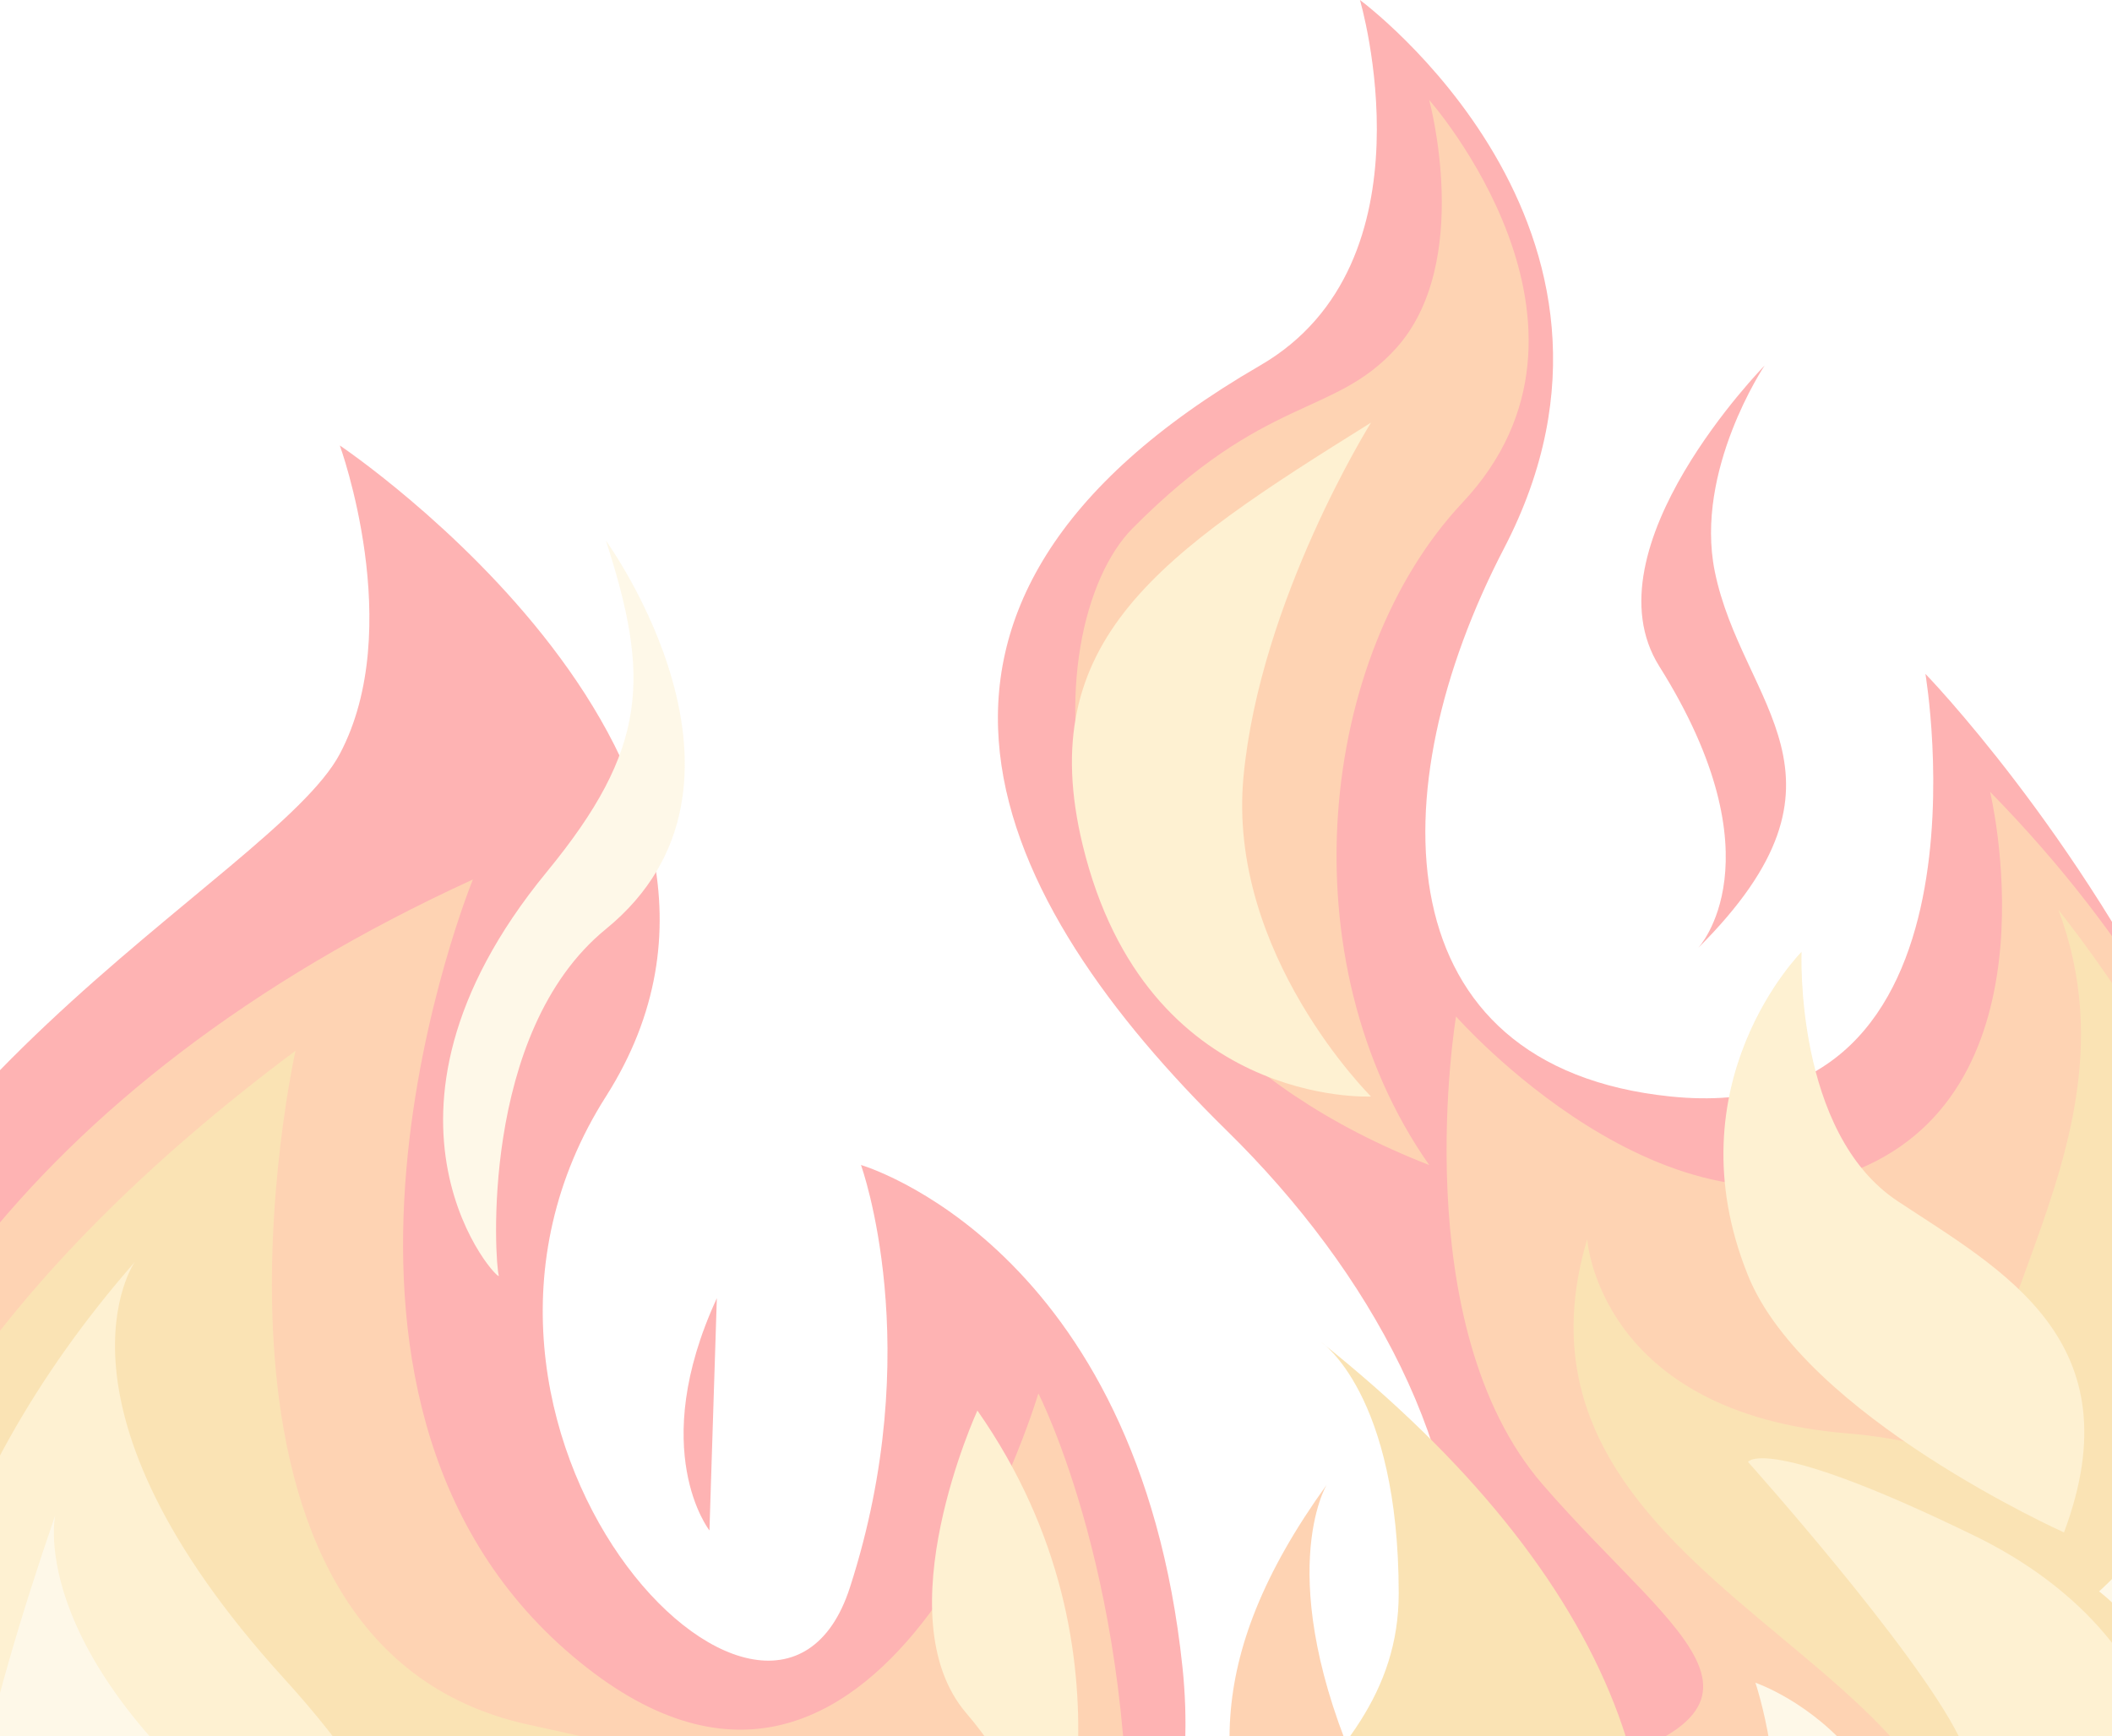
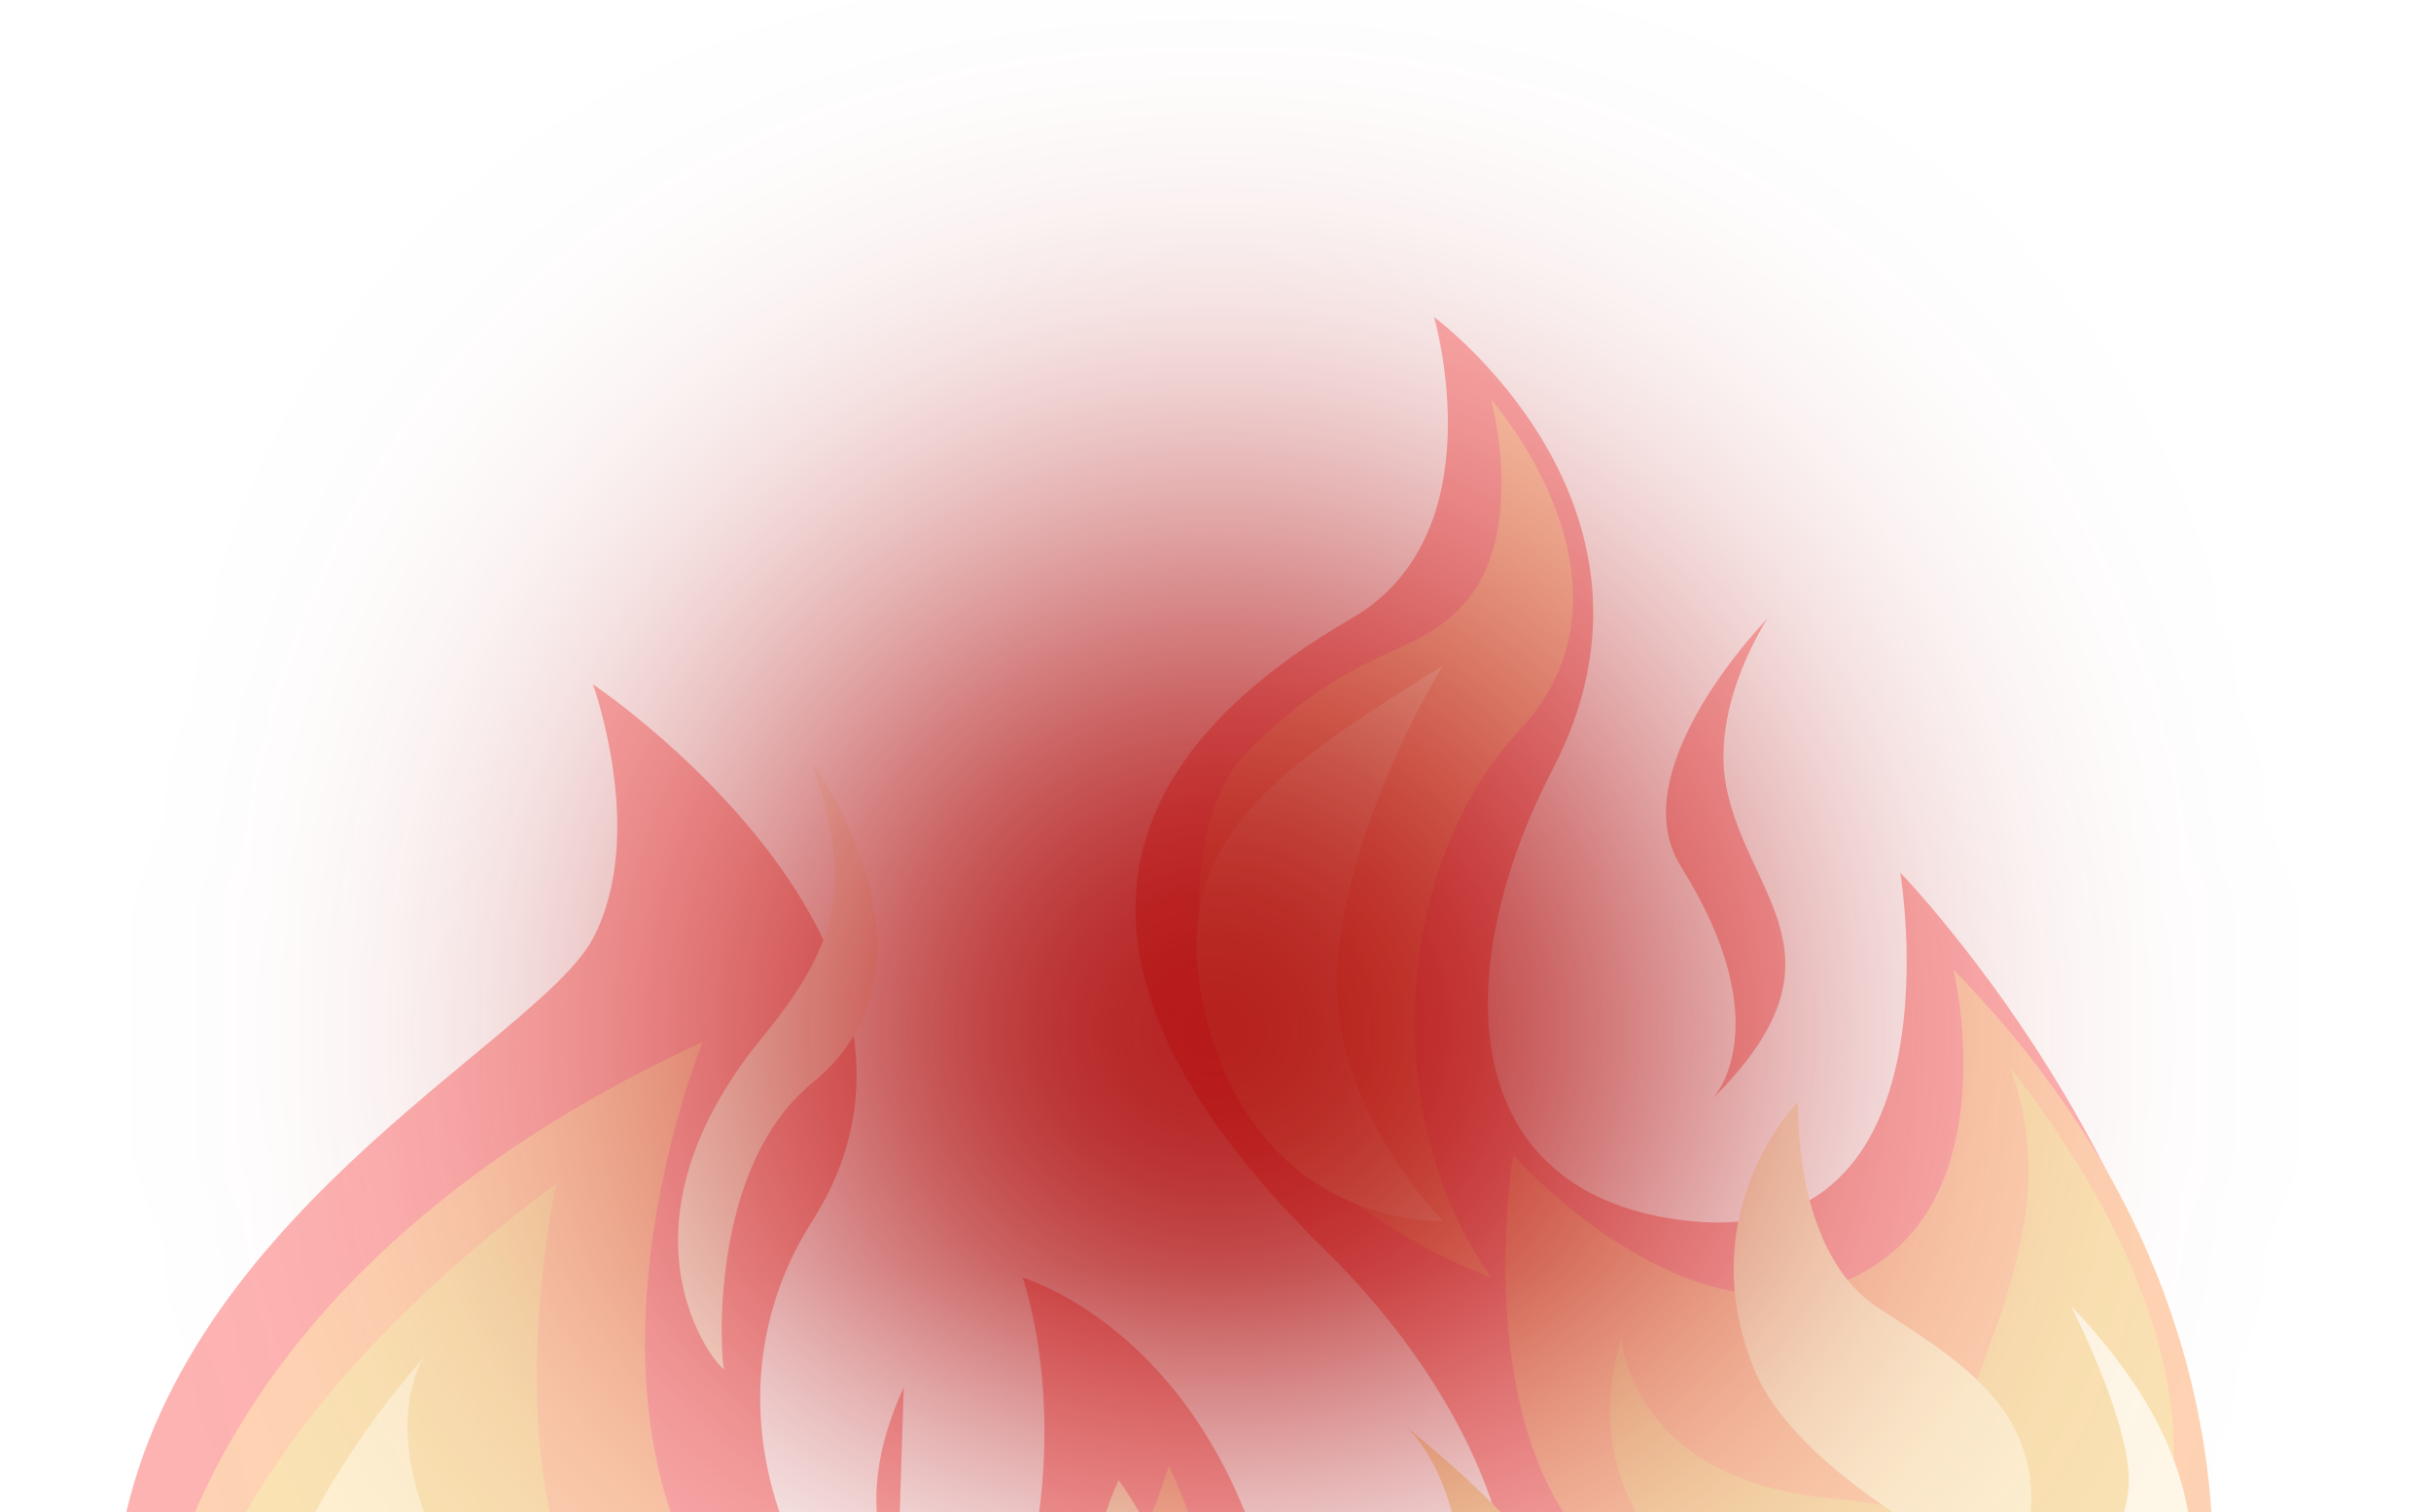
- <svg xmlns="http://www.w3.org/2000/svg" width="768" height="631" viewBox="0 0 768 631" fill="none">
+ <svg xmlns="http://www.w3.org/2000/svg" width="1158" height="720" viewBox="0 0 1158 720" fill="none">
  <g opacity="0.3">
-     <path d="M236.47 843.132C-61.811 843.132 -99.409 647.081 -86.086 548.258C-65.926 398.732 99.384 319.828 123.574 274.147C147.767 228.443 123.574 161.997 123.574 161.997C123.574 161.997 296.95 278.3 220.342 398.732C143.737 519.188 280.822 664.561 309.045 577.328C337.27 490.118 313.077 423.649 313.077 423.649C313.077 423.649 413.875 452.719 430.003 606.397C446.13 760.076 276.787 843.132 236.47 843.132Z" fill="#FC0001" />
-     <path d="M458.235 132.895C306.635 220.741 361.468 328.104 446.137 411.182C550.596 513.653 591.289 676.996 365.499 747.601C191.2 802.114 264.701 851.442 264.701 851.442C264.701 851.442 661.341 938.726 800.949 689.444C921.911 473.471 700.151 245.051 700.151 245.051C700.151 245.051 728.375 411.182 607.418 398.734C503.262 387.997 500.848 287.996 546.938 199.367C607.418 83.078 494.522 -0 494.522 -0C494.522 -0 522.746 95.526 458.235 132.895Z" fill="#FC0001" />
-     <path d="M171.961 319.824C-154.628 469.342 -122.374 776.678 67.129 847.287C256.632 917.896 405.811 801.602 409.845 689.469C413.876 577.336 377.588 506.727 377.588 506.727C377.588 506.727 321.141 697.769 208.247 602.259C95.353 506.727 171.961 319.824 171.961 319.824Z" fill="#FB6D01" />
-     <path d="M519.708 423.662C370.527 365.527 376.691 227.592 411.854 192.115C460.238 143.31 484.927 151.743 507.613 126.71C535.835 95.546 519.708 36.369 519.708 36.369C519.708 36.369 592.286 118.398 531.805 182.785C479.649 238.279 467.294 348.903 519.708 423.662Z" fill="#FB6D01" />
-     <path d="M723.673 287.962C933.335 501.857 819.096 776.673 667.899 828.586C516.699 880.5 492.507 878.435 434.045 845.195C375.58 811.978 450.173 672.845 557.019 647.91C663.866 622.996 611.451 598.083 561.053 539.93C510.65 481.777 529.466 369.645 529.466 369.645C529.466 369.645 606.746 457.567 679.324 423.646C748.527 391.291 723.673 287.962 723.673 287.962Z" fill="#FB6D01" />
-     <path d="M577.161 450.667C538.859 579.427 736.425 604.35 710.216 704.022C684.007 803.694 492.492 828.617 492.492 828.617C492.492 828.617 727.182 875.817 798.918 720.637C859.396 589.795 748.518 527.498 671.911 521.272C581.277 513.897 577.161 450.667 577.161 450.667Z" fill="#EFA204" />
-     <path d="M748.531 330.892C885.619 506.018 796.039 618.755 739.123 562.779C682.207 506.826 785.49 429.186 748.531 330.892Z" fill="#EFA204" />
-     <path d="M107.444 382.133C-112.295 546.18 -95.496 714.407 13.366 805.773C122.228 897.139 307.025 895.061 351.376 785.01C395.728 674.938 325.168 656.253 192.114 627.176C59.062 598.099 107.444 382.133 107.444 382.133Z" fill="#EFA204" />
-     <path d="M480.397 488.046C587.241 573.186 623.528 666.631 583.211 749.711C542.89 832.769 365.487 865.992 393.709 768.383C421.934 670.795 508.62 652.102 508.62 579.41C508.62 506.739 480.397 488.046 480.397 488.046Z" fill="#EFA204" />
-     <path d="M48.99 458.944C-98.175 627.156 -26.944 815.429 65.791 840.359C158.525 865.289 296.956 811.988 307.035 753.84C317.116 695.692 300.988 666.606 300.988 666.606C300.988 666.606 323.166 695.692 246.557 737.22C169.949 778.748 153.823 768.361 153.823 768.361C153.823 768.361 194.14 710.212 103.422 610.536C12.703 510.859 48.99 458.944 48.99 458.944Z" fill="#FACF67" />
-     <path d="M355.416 512.942C417.911 602.228 381.625 693.624 381.625 693.624C381.625 693.624 381.625 658.314 351.384 623.005C321.146 587.695 355.416 512.942 355.416 512.942Z" fill="#FACF67" />
-     <path d="M726.354 760.069C824.411 679.266 794.898 596.018 718.289 558.625C641.685 521.253 635.635 531.627 635.635 531.627C635.635 531.627 696.038 599.122 712.241 631.307C740.466 687.387 722.32 760.069 651.763 797.441C581.202 834.835 675.955 801.608 726.354 760.069Z" fill="#FACF67" />
-     <path d="M498.549 153.687C421.942 201.443 375.573 232.598 393.716 307.37C416.911 402.928 498.549 398.743 498.549 398.743C498.549 398.743 446.134 346.825 452.18 282.446C458.229 218.066 498.549 153.687 498.549 153.687Z" fill="#FACF67" />
-     <path d="M617.486 344.75C679.98 282.456 633.375 256.523 623.533 207.681C616.144 170.991 641.677 132.929 641.677 132.929C641.677 132.929 576.437 199.407 603.374 242.291C647.727 312.905 617.486 344.75 617.486 344.75Z" fill="#FC0001" />
-     <path d="M220.34 196.618C236.468 246.466 235.676 272.203 198.836 317.052C124.916 407.053 182.708 467.968 181.364 463.806C180.02 459.668 174.119 375.526 220.34 337.838C284.85 285.223 220.34 196.618 220.34 196.618Z" fill="#FCE8B3" />
-     <path d="M260.668 472.098C235.132 527.485 257.979 556.548 257.979 556.548L260.668 472.098Z" fill="#FC0001" />
-     <path d="M20.089 551.028C-32.325 703.32 -30.984 784.989 49.654 822.377C130.294 859.765 152.536 711.983 103.417 675.627C7.993 605.024 20.089 551.028 20.089 551.028Z" fill="#FCE8B3" />
-     <path d="M532.155 852.813C376.253 883.266 364.155 836.21 346.683 801.597C329.214 766.983 421.542 677.653 524.089 708.831C688.056 758.681 638.331 611.924 638.331 611.924C638.331 611.924 720.312 639.603 686.714 747.606C656.068 846.085 562.525 846.892 532.155 852.813Z" fill="#FCE8B3" />
-     <path d="M482.411 539.958C436.045 604.341 442.095 647.938 462.253 695.702C482.411 743.465 442.095 782.919 448.141 782.919C454.191 782.919 526.763 718.558 494.507 645.867C462.253 573.196 482.411 539.958 482.411 539.958Z" fill="#FB6D01" />
-     <path d="M775.415 436.099C835.895 499.786 847.991 560.706 798.265 653.449C804.985 610.541 763.321 578.697 763.321 578.697C763.321 578.697 802.566 544.109 800.952 510.85C799.607 483.167 775.415 436.099 775.415 436.099Z" fill="#FCE8B3" />
-     <path d="M750.54 557.266C776.747 487.343 727.692 461.727 690.061 436.804C652.429 411.903 655.117 346.133 655.117 346.133C655.117 346.133 607.408 393.903 635.63 463.804C656.311 515.035 750.54 557.266 750.54 557.266Z" fill="#FACF67" />
+     <path d="M404.358 1061.64C82.196 1061.64 41.587 849.888 55.977 743.152C77.751 581.656 256.297 496.435 282.424 447.096C308.553 397.732 282.424 325.967 282.424 325.967C282.424 325.967 469.68 451.581 386.939 581.656C304.2 711.755 452.261 868.767 482.743 774.55C513.228 680.358 487.099 608.568 487.099 608.568C487.099 608.568 595.967 639.965 613.386 805.947C630.804 971.929 447.903 1061.64 404.358 1061.64Z" fill="#FC0001" />
+     <path d="M643.878 294.535C480.141 389.415 539.363 505.373 630.812 595.102C743.634 705.777 787.585 882.198 543.718 958.456C355.463 1017.33 434.849 1070.61 434.849 1070.61C434.849 1070.61 863.246 1164.88 1014.03 895.643C1144.68 662.379 905.162 415.67 905.162 415.67C905.162 415.67 935.646 595.102 805.005 581.657C692.51 570.061 689.903 462.054 739.683 366.329C805.005 240.729 683.07 151 683.07 151C683.07 151 713.554 254.174 643.878 294.535Z" fill="#FC0001" />
+     <path d="M334.685 496.429C-18.052 657.918 16.784 989.861 221.459 1066.12C426.134 1142.39 587.257 1016.78 591.613 895.669C595.967 774.559 556.774 698.297 556.774 698.297C556.774 698.297 495.808 904.634 373.875 801.477C251.942 698.297 334.685 496.429 334.685 496.429Z" fill="#FB6D01" />
+     <path d="M710.273 608.581C549.148 545.792 555.805 396.814 593.784 358.496C646.041 305.783 672.708 314.892 697.21 287.855C727.691 254.196 710.273 190.281 710.273 190.281C710.273 190.281 788.661 278.877 723.338 348.419C667.007 408.356 653.663 527.837 710.273 608.581Z" fill="#FB6D01" />
+     <path d="M930.567 462.017C1157.01 693.036 1033.63 989.855 870.328 1045.92C707.023 1101.99 680.894 1099.76 617.751 1063.86C554.606 1027.99 635.17 877.715 750.571 850.782C865.972 823.875 809.361 796.967 754.927 734.158C700.489 671.349 720.812 550.239 720.812 550.239C720.812 550.239 804.279 645.201 882.668 608.564C957.412 573.618 930.567 462.017 930.567 462.017Z" fill="#FB6D01" />
+     <path d="M772.326 637.748C730.957 776.817 944.34 803.735 916.033 911.387C887.726 1019.04 680.877 1045.96 680.877 1045.96C680.877 1045.96 934.357 1096.94 1011.84 929.333C1077.16 788.015 957.402 720.73 874.662 714.006C776.771 706.041 772.326 637.748 772.326 637.748Z" fill="#EFA204" />
+     <path d="M957.416 508.384C1105.48 697.531 1008.73 819.294 947.255 758.836C885.782 698.403 997.334 614.548 957.416 508.384Z" fill="#EFA204" />
+     <path d="M265.002 563.727C27.67 740.909 45.814 922.604 163.392 1021.29C280.97 1119.97 480.562 1117.72 528.464 998.86C576.366 879.975 500.158 859.794 356.451 828.389C212.747 796.984 265.002 563.727 265.002 563.727Z" fill="#EFA204" />
+     <path d="M667.815 678.119C783.213 770.076 822.404 871.003 778.86 960.734C735.311 1050.44 543.704 1086.33 574.186 980.901C604.671 875.5 698.296 855.31 698.296 776.798C698.296 698.309 667.815 678.119 667.815 678.119Z" fill="#EFA204" />
+     <path d="M201.868 646.687C42.921 828.367 119.855 1031.71 220.014 1058.64C320.173 1085.57 469.687 1028 480.573 965.194C491.461 902.39 474.041 870.976 474.041 870.976C474.041 870.976 497.995 902.39 415.253 947.243C332.512 992.096 315.094 980.877 315.094 980.877C315.094 980.877 358.639 918.073 260.659 810.417C162.676 702.76 201.868 646.687 201.868 646.687Z" fill="#FACF67" />
+     <path d="M532.828 705.01C600.326 801.444 561.135 900.157 561.135 900.157C561.135 900.157 561.135 862.02 528.473 823.884C495.813 785.748 532.828 705.01 532.828 705.01Z" fill="#FACF67" />
+     <path d="M933.463 971.922C1039.37 884.65 1007.5 794.737 924.753 754.35C842.015 713.986 835.481 725.19 835.481 725.19C835.481 725.19 900.72 798.089 918.221 832.851C948.705 893.42 929.107 971.922 852.901 1012.29C776.69 1052.67 879.029 1016.79 933.463 971.922Z" fill="#FACF67" />
+     <path d="M687.42 316.992C604.68 368.571 554.598 402.22 574.194 482.979C599.245 586.188 687.42 581.667 687.42 581.667C687.42 581.667 630.808 525.593 637.338 456.059C643.871 386.526 687.42 316.992 687.42 316.992Z" fill="#FACF67" />
+     <path d="M815.879 523.351C883.377 456.07 833.04 428.06 822.41 375.308C814.429 335.68 842.007 294.572 842.007 294.572C842.007 294.572 771.544 366.371 800.637 412.689C848.541 488.957 815.879 523.351 815.879 523.351Z" fill="#FC0001" />
+     <path d="M386.937 363.359C404.356 417.198 403.501 444.996 363.711 493.436C283.873 590.642 346.292 656.434 344.84 651.939C343.389 647.469 337.015 556.591 386.937 515.886C456.611 459.059 386.937 363.359 386.937 363.359Z" fill="#FCE8B3" />
+     <path d="M430.493 660.895C402.913 720.717 427.59 752.107 427.59 752.107L430.493 660.895Z" fill="#FC0001" />
+     <path d="M986.452 622.014C1051.77 690.799 1064.84 756.598 1011.13 856.765C1018.39 810.422 973.39 776.029 973.39 776.029C973.39 776.029 1015.78 738.672 1014.03 702.75C1012.58 672.85 986.452 622.014 986.452 622.014Z" fill="#FCE8B3" />
+     <path d="M959.586 752.882C987.891 677.36 934.909 649.694 894.264 622.775C853.62 595.881 856.523 524.845 856.523 524.845C856.523 524.845 804.995 576.44 835.476 651.937C857.812 707.27 959.586 752.882 959.586 752.882Z" fill="#FACF67" />
  </g>
+   <g filter="url(#filter0_f_404_842)">
+     <circle cx="579" cy="492" r="229" fill="#AA0000" />
+   </g>
+   <defs>
+     <filter id="filter0_f_404_842" x="0" y="-87" width="1158" height="1158" filterUnits="userSpaceOnUse" color-interpolation-filters="sRGB">
+       <feFlood flood-opacity="0" result="BackgroundImageFix" />
+       <feBlend mode="normal" in="SourceGraphic" in2="BackgroundImageFix" result="shape" />
+       <feGaussianBlur stdDeviation="175" result="effect1_foregroundBlur_404_842" />
+     </filter>
+   </defs>
</svg>
